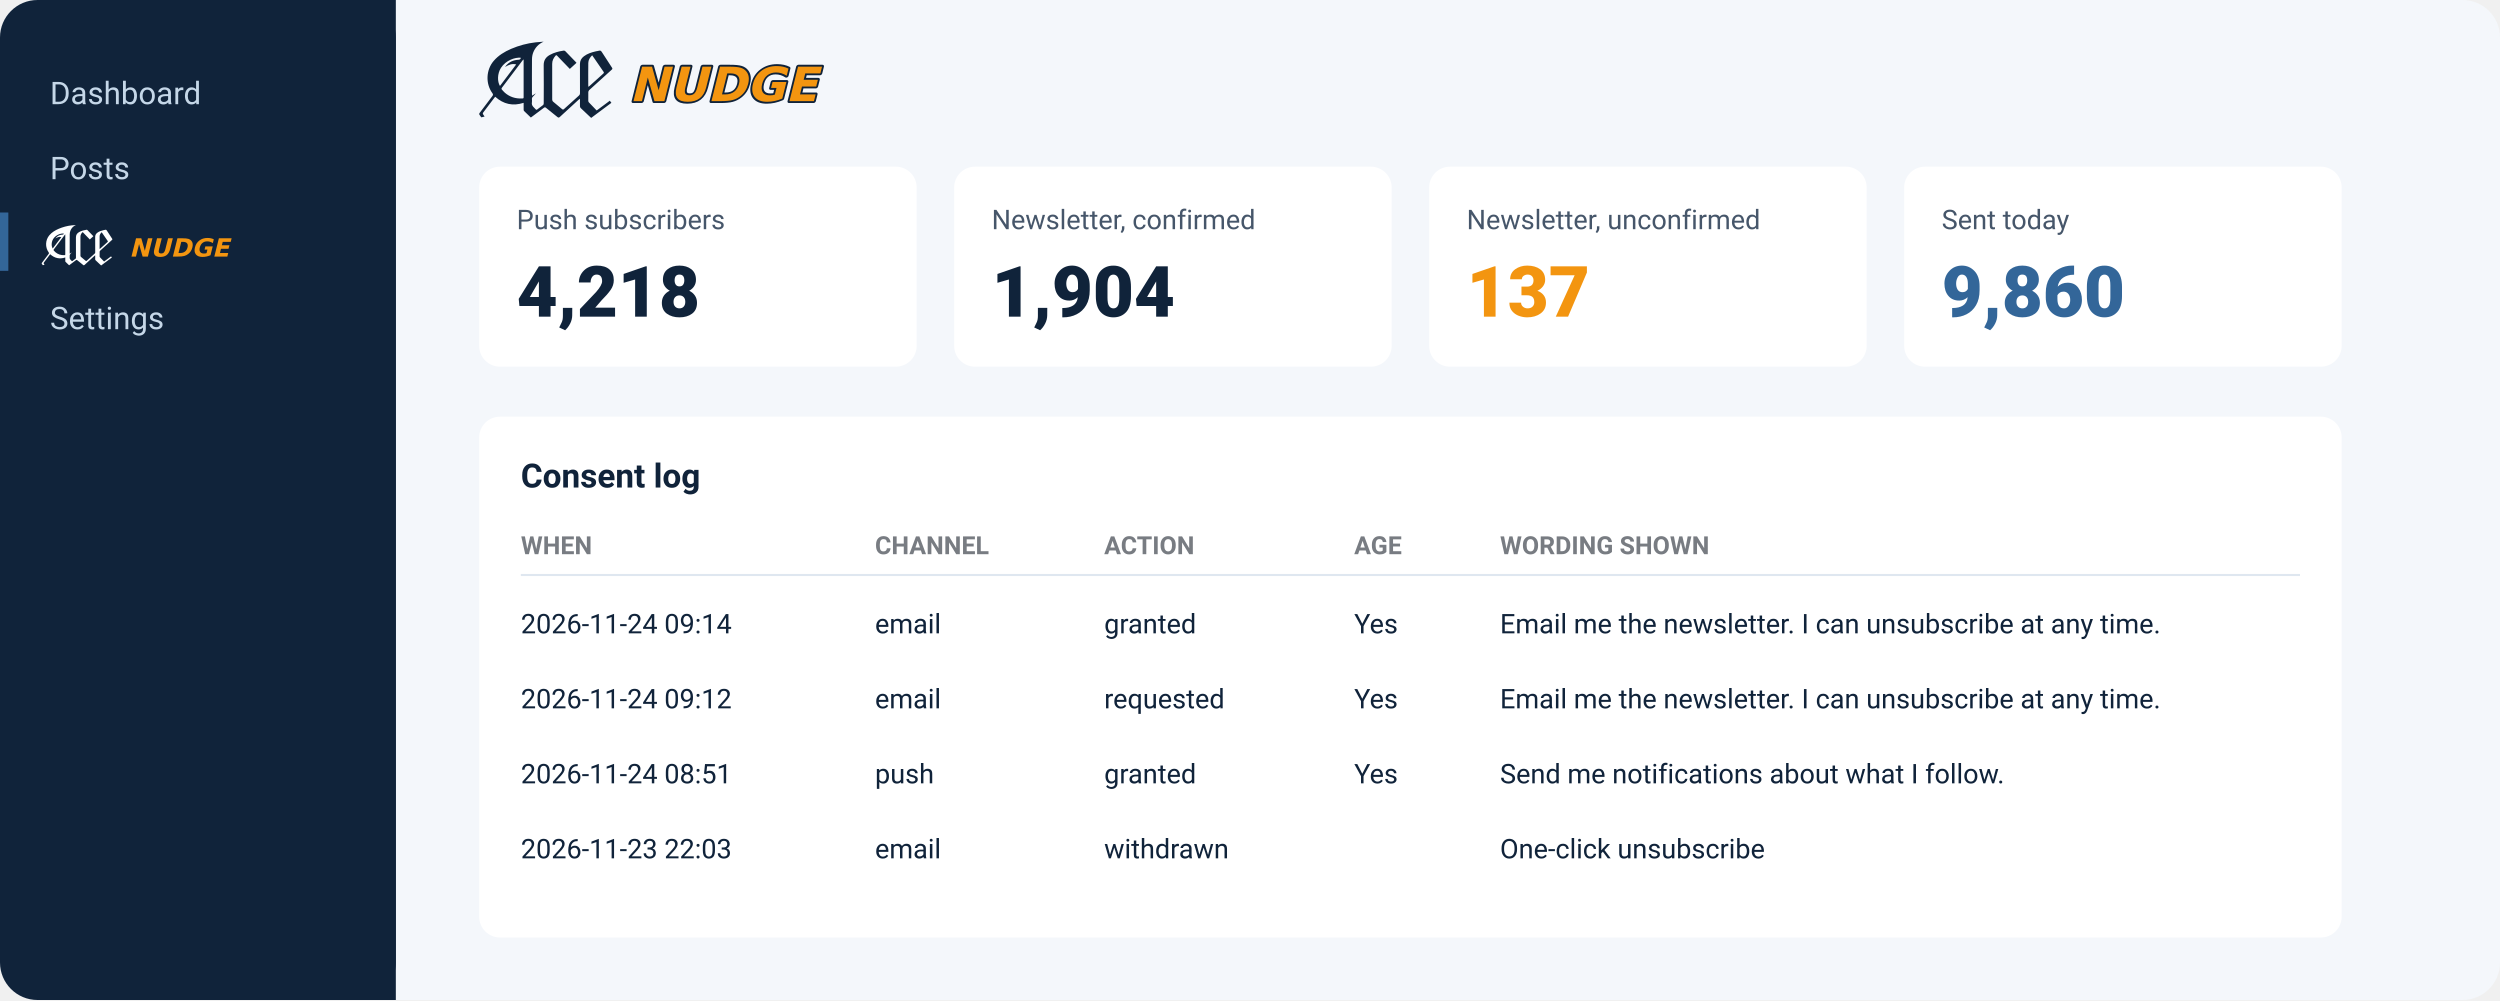
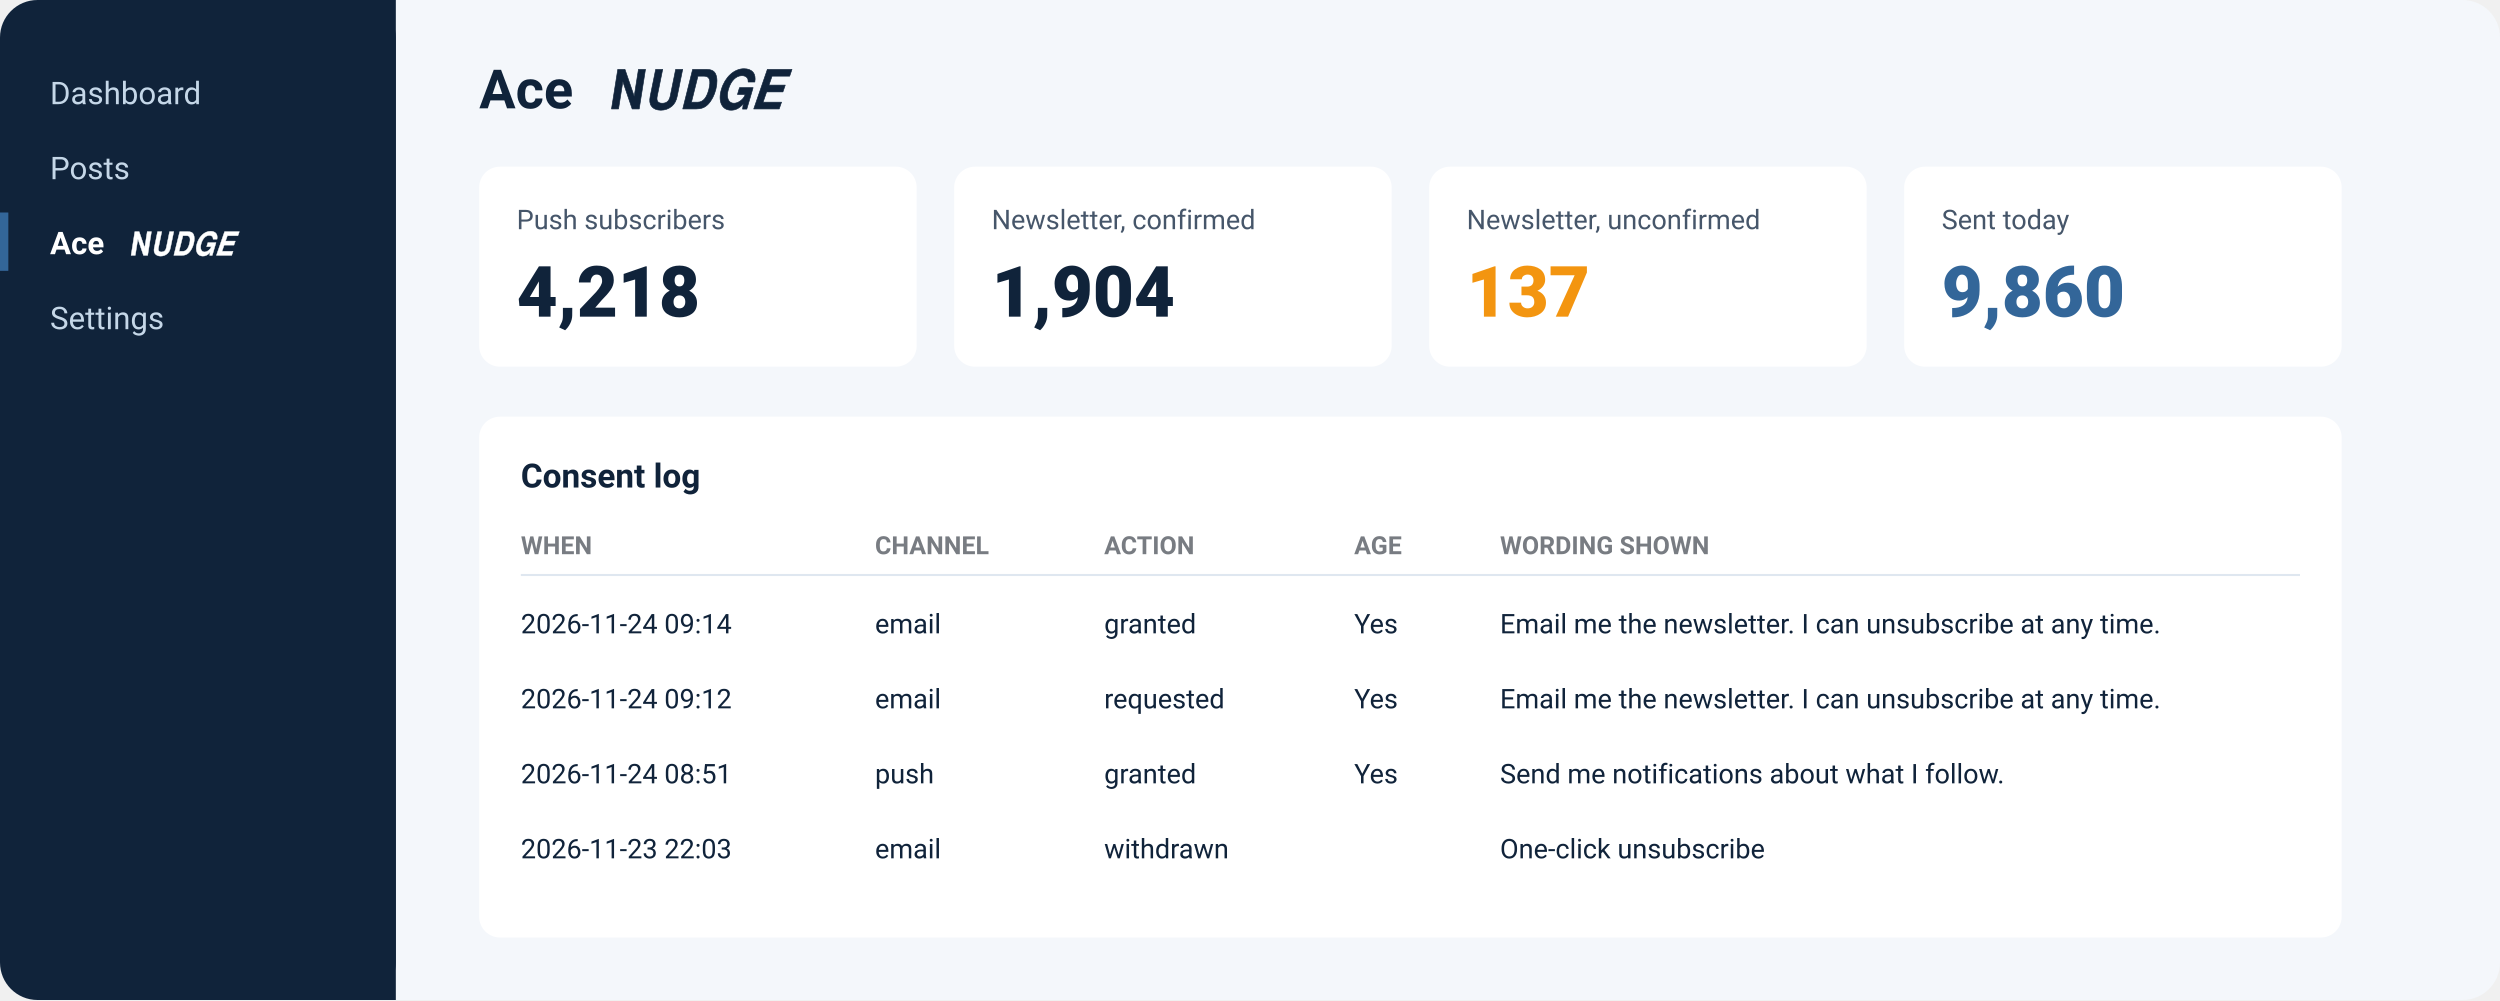
<svg xmlns="http://www.w3.org/2000/svg" viewBox="0 0 1200 480" role="img" aria-label="The admin overview: counts, consent evidence and settings">
  <rect width="1200" height="480" rx="18" fill="#f4f7fb" />
  <g font-family="system-ui,-apple-system,Segoe UI,Roboto,sans-serif">
    <rect x="0" y="0" width="190" height="480" rx="18" fill="#10233a" />
    <rect x="172" width="18" height="480" fill="#10233a" />
    <g fill="#c5d7e8" font-size="15">
      <text x="24" y="50">Dashboard</text>
      <text x="24" y="86">Posts</text>
-       <path transform="translate(20,108) scale(0.0633)" d="M83.686,178.363 C105.442,149.53 127.001,120.958 149.172,91.577 C131.939,87.269 118.424,93.462 104.365,101.9 C105.686,100.006 106.356,98.933 107.133,97.948 C120.192,81.436 137.754,74.03 158.304,72.853 C164.202,72.515 166.779,70.544 167.916,64.645 C144.761,62.427 107.329,74.788 87.722,105.552 C72.79,128.98 72.852,160.835 83.686,178.363 L83.686,178.363 Z M455.038,54.803 C445.767,63.9 439.584,73.784 439.413,85.948 C438.986,115.915 439.279,145.891 439.312,175.864 C439.315,177.559 439.599,179.256 439.837,181.9 C441.89,180.4 443.139,179.647 444.204,178.688 C462.748,161.964 481.224,145.158 499.856,128.529 C502.651,126.034 502.976,124.277 500.786,121.139 C488.406,103.398 476.245,85.503 463.995,67.669 C461.185,63.577 458.325,59.521 455.038,54.803 L455.038,54.803 Z M179.024,72.562 C178.543,72.42 178.064,72.278 177.583,72.135 C176.444,73.5 175.244,74.818 174.173,76.235 C161.317,93.235 148.482,110.252 135.641,127.261 C121.091,146.532 106.617,165.858 91.918,185.014 C89.43,188.259 89.174,190.692 92.004,193.603 C95.831,197.537 99.228,201.94 103.346,205.526 C123.002,222.638 146.126,229.781 171.983,228.82 C178.875,228.564 179.02,228.57 179.022,221.842 C179.028,173.697 179.024,125.551 179.024,77.407 L179.024,72.562 Z M526.102,237.76 C528.35,240.792 530.203,243.292 532.455,246.328 C505.277,266.587 478.363,286.649 451.029,307.025 C447.824,304.034 444.793,301.236 441.796,298.404 C431.015,288.217 420.318,277.94 409.418,267.884 C406.856,265.52 405.796,263.105 405.87,259.65 C406.065,250.189 405.937,240.722 405.937,229.89 C403.385,231.683 401.745,232.591 400.399,233.82 C375.3,256.748 350.163,279.636 325.245,302.759 C321.536,306.201 319.281,306.896 315.012,303.339 C299.913,290.756 284.3,278.79 269.092,266.334 C265.798,263.635 263.663,263.947 260.502,266.349 C244.458,278.548 228.251,290.538 212.096,302.591 C210.775,303.577 209.405,304.495 208.055,305.446 C198.804,296.606 189.609,287.969 180.657,279.09 C179.48,277.921 179.127,275.512 179.095,273.666 C178.94,264.883 179.025,256.093 179.025,246.282 C135.863,260.268 98.004,251.982 64.737,221.843 C63.423,223.323 62.26,224.467 61.286,225.756 C46.526,245.296 31.872,264.918 16.971,284.351 C14.316,287.814 13.764,290.512 16.651,293.946 C18.451,296.089 19.779,298.628 21.759,301.664 C17.387,302.692 13.454,303.618 9.515,304.537 C9.195,304.612 8.655,304.778 8.565,304.651 C5.683,300.659 2.546,296.8 0.19,292.512 C-0.47,291.312 0.715,288.499 1.831,287.007 C18.791,264.326 35.749,241.641 53.044,219.217 C56.474,214.771 56.577,212.04 53.157,207.356 C25.134,168.985 27.526,113.701 58.386,77.616 C77.582,55.17 102.129,40.348 128.857,28.889 C160.355,15.385 193.2,6.613 227.275,2.695 C237.995,1.462 248.766,0.676 259.635,-0 C249.691,4.578 240.643,10.301 233.28,18.418 C219.833,33.239 212.916,50.971 212.701,70.668 C212.19,117.328 212.529,163.997 212.561,210.663 C212.564,212.57 212.958,214.477 213.292,217.489 C218.423,214.202 222.7,211.464 226.975,208.725 C227.149,208.839 227.321,208.952 227.495,209.065 C223.996,213.037 220.756,217.283 216.919,220.896 C213.589,224.033 212.153,227.401 212.471,231.914 C212.763,236.059 213.159,240.356 212.421,244.388 C209.738,259.073 221.76,265.259 229.19,274.063 C229.649,274.607 232.06,274.208 233.026,273.508 C241.383,267.44 249.75,261.367 257.774,254.875 C259.303,253.637 259.957,250.55 259.962,248.313 C260.082,197.314 260.531,146.309 259.815,95.321 C259.541,75.719 267.889,62.687 284.173,53.528 C301.702,43.671 320.872,38.969 340.521,35.966 C342.452,35.671 345.277,36.699 346.67,38.115 C361.505,53.205 376.137,68.496 390.81,83.747 C391.13,84.081 391.265,84.593 391.709,85.453 C382.94,93.447 374.132,101.476 365.051,109.752 C352.962,97.235 341.168,85.036 329.39,72.821 C324.183,67.422 318.918,62.077 313.868,56.535 C311.502,53.938 309.752,53.872 307.455,56.562 C299.361,66.035 293.932,76.195 294.036,89.363 C294.411,137.192 294.233,185.026 294.096,232.858 C294.084,236.939 295.353,239.629 298.476,242.165 C310.245,251.723 321.911,261.416 333.418,271.285 C336.57,273.988 338.606,274.113 341.786,271.203 C361.83,252.872 382.029,234.71 402.284,216.613 C405.034,214.155 406.007,211.531 405.998,207.912 C405.897,168.913 406.212,129.911 405.788,90.917 C405.637,77.079 411.183,66.881 421.779,58.859 C436.185,47.954 453.009,42.807 470.283,38.823 C474.164,37.928 478.247,37.75 482.012,36.543 C487.582,34.758 490.658,36.526 493.76,41.443 C507.187,62.707 520.999,83.731 534.869,104.711 C537.162,108.178 536.99,109.985 533.77,112.87 C503.373,140.123 473.125,167.545 443.022,195.122 C441.002,196.972 439.553,200.448 439.459,203.224 C439.065,214.71 439.192,226.219 439.385,237.716 C439.421,239.857 440.027,242.545 441.401,244.019 C451.283,254.625 461.426,264.986 471.503,275.408 C471.954,275.873 472.565,276.181 473.536,276.872 C490.813,264.016 508.144,251.122 526.102,237.76 L526.102,237.76 Z" fill="#fff" />
-       <g transform="translate(62,123.1613) skewX(-14)">
-         <path d="M1.106 -8.785H3.637L6.832 -2.76V-8.785H8.98V0.0H6.449L3.254 -6.026V0.0H1.106Z M11.192 -8.785H13.458V-3.519Q13.458 -2.43 13.814 -1.962Q14.17 -1.495 14.976 -1.495Q15.788 -1.495 16.144 -1.962Q16.5 -2.43 16.5 -3.519V-8.785H18.765V-3.519Q18.765 -1.654 17.83 -0.741Q16.894 0.171 14.976 0.171Q13.063 0.171 12.128 -0.741Q11.192 -1.654 11.192 -3.519Z M23.244 -7.073V-1.712H24.056Q25.444 -1.712 26.177 -2.401Q26.91 -3.089 26.91 -4.402Q26.91 -5.708 26.18 -6.39Q25.45 -7.073 24.056 -7.073ZM20.978 -8.785H23.367Q25.368 -8.785 26.348 -8.5Q27.327 -8.215 28.028 -7.532Q28.645 -6.938 28.946 -6.161Q29.246 -5.384 29.246 -4.402Q29.246 -3.407 28.946 -2.627Q28.645 -1.848 28.028 -1.253Q27.321 -0.571 26.333 -0.285Q25.344 0.0 23.367 0.0H20.978Z M38.878 -0.653Q38.031 -0.241 37.119 -0.035Q36.207 0.171 35.236 0.171Q33.041 0.171 31.758 -1.056Q30.475 -2.283 30.475 -4.384Q30.475 -6.508 31.782 -7.726Q33.088 -8.944 35.36 -8.944Q36.236 -8.944 37.04 -8.78Q37.843 -8.615 38.555 -8.291V-6.473Q37.819 -6.891 37.093 -7.097Q36.366 -7.303 35.636 -7.303Q34.283 -7.303 33.55 -6.546Q32.817 -5.79 32.817 -4.384Q32.817 -2.989 33.524 -2.23Q34.23 -1.471 35.53 -1.471Q35.883 -1.471 36.186 -1.515Q36.489 -1.559 36.731 -1.654V-3.36H35.348V-4.878H38.878Z M40.873 -8.785H46.987V-7.073H43.139V-5.437H46.758V-3.725H43.139V-1.712H47.117V0.0H40.873Z" fill="#f39510" />
+       <text x="24" y="122" fill="#fff" font-weight="700" font-family="system-ui,-apple-system,Segoe UI,Roboto,sans-serif" font-size="15">Ace</text>
+       <g transform="translate(62.0,0)">
+         <path d="M6.872 122.58H8.889L10.695 111.18H8.678L7.449 118.936L4.791 111.18H2.72L0.915 122.58H2.932L4.18 114.699Z M19.39 111.18 17.818 118.905C17.538 120.281 16.799 120.938 15.535 120.938C14.271 120.938 13.8 120.281 14.079 118.905L15.651 111.18H13.634L12.062 118.905C11.801 120.187 11.913 121.094 12.432 121.782C12.992 122.533 13.945 122.94 15.128 122.94C16.311 122.94 17.43 122.533 18.295 121.782C19.094 121.094 19.575 120.187 19.835 118.905L21.407 111.18Z M21.435 122.58H25.268C26.761 122.58 27.804 122.173 28.706 121.251C29.738 120.187 30.537 118.655 30.981 116.872C31.422 115.105 31.387 113.573 30.889 112.494C30.447 111.571 29.617 111.18 28.11 111.18H24.278ZM23.94 120.625 25.807 113.135H27.623C29.143 113.135 29.588 114.37 28.96 116.888C28.336 119.39 27.275 120.625 25.755 120.625Z M41.699 116.45H37.772L37.193 118.405H39.426C39.182 119.046 38.932 119.437 38.515 119.843C37.827 120.531 36.954 120.938 36.187 120.938C34.547 120.938 33.881 119.28 34.576 116.935C35.303 114.48 36.765 112.994 38.487 112.994C39.186 112.994 39.708 113.229 40.018 113.682C40.217 113.964 40.286 114.229 40.285 114.824H42.181C42.638 112.462 41.433 110.992 39.066 110.992C36.242 110.992 33.601 113.416 32.549 116.966C31.526 120.422 32.716 122.94 35.366 122.94C36.684 122.94 37.734 122.392 38.866 121.11L38.664 122.611H39.874Z M45.584 117.67H50.277L50.951 115.715H46.257L47.145 113.135H52.216L52.889 111.18H45.801L41.876 122.58H49.205L49.878 120.625H44.566Z" fill="#fff" stroke="#fff" stroke-width="0.2" stroke-linejoin="round" />
      </g>
      <text x="24" y="158">Settings</text>
    </g>
    <rect x="0" y="102" width="4" height="28" fill="#336699" />
-     <path transform="translate(230,20) scale(0.1192)" d="M83.686,178.363 C105.442,149.53 127.001,120.958 149.172,91.577 C131.939,87.269 118.424,93.462 104.365,101.9 C105.686,100.006 106.356,98.933 107.133,97.948 C120.192,81.436 137.754,74.03 158.304,72.853 C164.202,72.515 166.779,70.544 167.916,64.645 C144.761,62.427 107.329,74.788 87.722,105.552 C72.79,128.98 72.852,160.835 83.686,178.363 L83.686,178.363 Z M455.038,54.803 C445.767,63.9 439.584,73.784 439.413,85.948 C438.986,115.915 439.279,145.891 439.312,175.864 C439.315,177.559 439.599,179.256 439.837,181.9 C441.89,180.4 443.139,179.647 444.204,178.688 C462.748,161.964 481.224,145.158 499.856,128.529 C502.651,126.034 502.976,124.277 500.786,121.139 C488.406,103.398 476.245,85.503 463.995,67.669 C461.185,63.577 458.325,59.521 455.038,54.803 L455.038,54.803 Z M179.024,72.562 C178.543,72.42 178.064,72.278 177.583,72.135 C176.444,73.5 175.244,74.818 174.173,76.235 C161.317,93.235 148.482,110.252 135.641,127.261 C121.091,146.532 106.617,165.858 91.918,185.014 C89.43,188.259 89.174,190.692 92.004,193.603 C95.831,197.537 99.228,201.94 103.346,205.526 C123.002,222.638 146.126,229.781 171.983,228.82 C178.875,228.564 179.02,228.57 179.022,221.842 C179.028,173.697 179.024,125.551 179.024,77.407 L179.024,72.562 Z M526.102,237.76 C528.35,240.792 530.203,243.292 532.455,246.328 C505.277,266.587 478.363,286.649 451.029,307.025 C447.824,304.034 444.793,301.236 441.796,298.404 C431.015,288.217 420.318,277.94 409.418,267.884 C406.856,265.52 405.796,263.105 405.87,259.65 C406.065,250.189 405.937,240.722 405.937,229.89 C403.385,231.683 401.745,232.591 400.399,233.82 C375.3,256.748 350.163,279.636 325.245,302.759 C321.536,306.201 319.281,306.896 315.012,303.339 C299.913,290.756 284.3,278.79 269.092,266.334 C265.798,263.635 263.663,263.947 260.502,266.349 C244.458,278.548 228.251,290.538 212.096,302.591 C210.775,303.577 209.405,304.495 208.055,305.446 C198.804,296.606 189.609,287.969 180.657,279.09 C179.48,277.921 179.127,275.512 179.095,273.666 C178.94,264.883 179.025,256.093 179.025,246.282 C135.863,260.268 98.004,251.982 64.737,221.843 C63.423,223.323 62.26,224.467 61.286,225.756 C46.526,245.296 31.872,264.918 16.971,284.351 C14.316,287.814 13.764,290.512 16.651,293.946 C18.451,296.089 19.779,298.628 21.759,301.664 C17.387,302.692 13.454,303.618 9.515,304.537 C9.195,304.612 8.655,304.778 8.565,304.651 C5.683,300.659 2.546,296.8 0.19,292.512 C-0.47,291.312 0.715,288.499 1.831,287.007 C18.791,264.326 35.749,241.641 53.044,219.217 C56.474,214.771 56.577,212.04 53.157,207.356 C25.134,168.985 27.526,113.701 58.386,77.616 C77.582,55.17 102.129,40.348 128.857,28.889 C160.355,15.385 193.2,6.613 227.275,2.695 C237.995,1.462 248.766,0.676 259.635,-0 C249.691,4.578 240.643,10.301 233.28,18.418 C219.833,33.239 212.916,50.971 212.701,70.668 C212.19,117.328 212.529,163.997 212.561,210.663 C212.564,212.57 212.958,214.477 213.292,217.489 C218.423,214.202 222.7,211.464 226.975,208.725 C227.149,208.839 227.321,208.952 227.495,209.065 C223.996,213.037 220.756,217.283 216.919,220.896 C213.589,224.033 212.153,227.401 212.471,231.914 C212.763,236.059 213.159,240.356 212.421,244.388 C209.738,259.073 221.76,265.259 229.19,274.063 C229.649,274.607 232.06,274.208 233.026,273.508 C241.383,267.44 249.75,261.367 257.774,254.875 C259.303,253.637 259.957,250.55 259.962,248.313 C260.082,197.314 260.531,146.309 259.815,95.321 C259.541,75.719 267.889,62.687 284.173,53.528 C301.702,43.671 320.872,38.969 340.521,35.966 C342.452,35.671 345.277,36.699 346.67,38.115 C361.505,53.205 376.137,68.496 390.81,83.747 C391.13,84.081 391.265,84.593 391.709,85.453 C382.94,93.447 374.132,101.476 365.051,109.752 C352.962,97.235 341.168,85.036 329.39,72.821 C324.183,67.422 318.918,62.077 313.868,56.535 C311.502,53.938 309.752,53.872 307.455,56.562 C299.361,66.035 293.932,76.195 294.036,89.363 C294.411,137.192 294.233,185.026 294.096,232.858 C294.084,236.939 295.353,239.629 298.476,242.165 C310.245,251.723 321.911,261.416 333.418,271.285 C336.57,273.988 338.606,274.113 341.786,271.203 C361.83,252.872 382.029,234.71 402.284,216.613 C405.034,214.155 406.007,211.531 405.998,207.912 C405.897,168.913 406.212,129.911 405.788,90.917 C405.637,77.079 411.183,66.881 421.779,58.859 C436.185,47.954 453.009,42.807 470.283,38.823 C474.164,37.928 478.247,37.75 482.012,36.543 C487.582,34.758 490.658,36.526 493.76,41.443 C507.187,62.707 520.999,83.731 534.869,104.711 C537.162,108.178 536.99,109.985 533.77,112.87 C503.373,140.123 473.125,167.545 443.022,195.122 C441.002,196.972 439.553,200.448 439.459,203.224 C439.065,214.71 439.192,226.219 439.385,237.716 C439.421,239.857 440.027,242.545 441.401,244.019 C451.283,254.625 461.426,264.986 471.503,275.408 C471.954,275.873 472.565,276.181 473.536,276.872 C490.813,264.016 508.144,251.122 526.102,237.76 L526.102,237.76 Z" fill="#10233a" />
-     <g transform="translate(302,48.53899) skewX(-14)">
-       <path d="M2.082 -16.537H6.845L12.86 -5.195V-16.537H16.903V0.0H12.14L6.125 -11.342V0.0H2.082Z M21.068 -16.537H25.332V-6.624Q25.332 -4.575 26.002 -3.694Q26.672 -2.813 28.19 -2.813Q29.718 -2.813 30.389 -3.694Q31.059 -4.575 31.059 -6.624V-16.537H35.323V-6.624Q35.323 -3.113 33.562 -1.396Q31.801 0.321 28.19 0.321Q24.59 0.321 22.829 -1.396Q21.068 -3.113 21.068 -6.624Z M43.753 -13.314V-3.223H45.281Q47.895 -3.223 49.274 -4.519Q50.653 -5.815 50.653 -8.285Q50.653 -10.744 49.28 -12.029Q47.906 -13.314 45.281 -13.314ZM39.488 -16.537H43.985Q47.751 -16.537 49.595 -16Q51.44 -15.463 52.758 -14.178Q53.921 -13.059 54.486 -11.597Q55.051 -10.135 55.051 -8.285Q55.051 -6.413 54.486 -4.946Q53.921 -3.478 52.758 -2.359Q51.429 -1.074 49.568 -0.537Q47.707 0.0 43.985 0.0H39.488Z M73.183 -1.23Q71.588 -0.454 69.871 -0.066Q68.154 0.321 66.327 0.321Q62.195 0.321 59.78 -1.988Q57.366 -4.298 57.366 -8.252Q57.366 -12.251 59.825 -14.544Q62.284 -16.836 66.559 -16.836Q68.21 -16.836 69.722 -16.526Q71.234 -16.216 72.574 -15.607V-12.184Q71.189 -12.971 69.821 -13.358Q68.453 -13.746 67.08 -13.746Q64.532 -13.746 63.153 -12.323Q61.774 -10.899 61.774 -8.252Q61.774 -5.627 63.103 -4.198Q64.432 -2.769 66.88 -2.769Q67.545 -2.769 68.115 -2.852Q68.686 -2.935 69.14 -3.113V-6.325H66.537V-9.182H73.183Z M76.938 -16.537H88.447V-13.314H81.202V-10.235H88.015V-7.011H81.202V-3.223H88.69V0.0H76.938Z" fill="#f39510" stroke="#10233a" stroke-width="1.829" stroke-linejoin="round" paint-order="stroke" />
+     <text x="230" y="52" font-size="26" font-weight="700" fill="#10233a" font-family="system-ui,-apple-system,Segoe UI,Roboto,sans-serif">Ace</text>
+     <g transform="translate(292.0,0)">
+       <path d="M11.454 52.3H14.816L17.825 33.3H14.463L12.416 46.227L7.985 33.3H4.533L1.524 52.3H4.886L6.967 39.164Z M32.316 33.3 29.697 46.175C29.23 48.469 27.999 49.563 25.892 49.563C23.785 49.563 22.999 48.469 23.466 46.175L26.085 33.3H22.723L20.104 46.175C19.669 48.312 19.854 49.824 20.719 50.971C21.653 52.222 23.241 52.899 25.213 52.899C27.186 52.899 29.05 52.222 30.492 50.971C31.824 49.824 32.624 48.312 33.059 46.175L35.679 33.3Z M35.725 52.3H42.113C44.601 52.3 46.339 51.622 47.843 50.085C49.563 48.312 50.895 45.758 51.635 42.787C52.37 39.842 52.312 37.288 51.482 35.489C50.745 33.952 49.361 33.3 46.851 33.3H40.463ZM39.9 49.042 43.012 36.558H46.038C48.571 36.558 49.313 38.617 48.267 42.813C47.227 46.983 45.458 49.042 42.926 49.042Z M69.499 42.083H62.954L61.989 45.341H65.71C65.303 46.41 64.886 47.061 64.192 47.739C63.046 48.886 61.59 49.563 60.312 49.563C57.578 49.563 56.468 46.801 57.626 42.891C58.839 38.799 61.275 36.323 64.144 36.323C65.31 36.323 66.18 36.714 66.696 37.47C67.028 37.939 67.143 38.382 67.141 39.373H70.302C71.064 35.437 69.055 32.987 65.11 32.987C60.403 32.987 56.001 37.027 54.249 42.943C52.543 48.703 54.527 52.899 58.943 52.899C61.14 52.899 62.889 51.987 64.777 49.85L64.44 52.352H66.457Z M75.973 44.116H83.796L84.918 40.858H77.095L78.576 36.558H87.026L88.148 33.3H76.335L69.793 52.3H82.009L83.131 49.042H74.277Z" fill="#10233a" stroke="#10233a" stroke-width="0.3" stroke-linejoin="round" />
    </g>
    <g transform="translate(230,80)">
      <g font-size="13" fill="#46566a">
        <rect width="210" height="96" rx="10" fill="#fff" />
        <text x="18" y="30">Push subscribers</text>
        <text x="18" y="72" font-size="34" font-weight="800" fill="#10233a">4,218</text>
        <g transform="translate(228,0)">
          <rect width="210" height="96" rx="10" fill="#fff" />
          <text x="18" y="30">Newsletter, confirmed</text>
          <text x="18" y="72" font-size="34" font-weight="800" fill="#10233a">1,904</text>
        </g>
        <g transform="translate(456,0)">
          <rect width="210" height="96" rx="10" fill="#fff" />
          <text x="18" y="30">Newsletter, unconfirmed</text>
          <text x="18" y="72" font-size="34" font-weight="800" fill="#f39510">137</text>
        </g>
        <g transform="translate(684,0)">
          <rect width="210" height="96" rx="10" fill="#fff" />
          <text x="18" y="30">Sent today</text>
          <text x="18" y="72" font-size="34" font-weight="800" fill="#336699">9,860</text>
        </g>
      </g>
    </g>
    <g transform="translate(230,200)">
      <rect width="894" height="250" rx="10" fill="#fff" />
      <text x="20" y="34" font-size="16" font-weight="700" fill="#10233a">Consent log</text>
      <g font-size="12" fill="#787c82" font-weight="700">
        <text x="20" y="66">WHEN</text>
        <text x="190" y="66">CHANNEL</text>
        <text x="300" y="66">ACTION</text>
        <text x="420" y="66">AGE</text>
        <text x="490" y="66">WORDING SHOWN</text>
      </g>
      <line x1="20" y1="76" x2="874" y2="76" stroke="#dfe7f0" />
      <g font-size="13" fill="#10233a">
        <text x="20" y="104">2026-11-24 09:14</text>
        <text x="190" y="104">email</text>
        <text x="300" y="104">granted</text>
        <text x="420" y="104">Yes</text>
        <text x="490" y="104">Email me the newsletter. I can unsubscribe at any time.</text>
        <text x="20" y="140">2026-11-24 09:12</text>
        <text x="190" y="140">email</text>
        <text x="300" y="140">requested</text>
        <text x="420" y="140">Yes</text>
        <text x="490" y="140">Email me the newsletter. I can unsubscribe at any time.</text>
        <text x="20" y="176">2026-11-24 08:51</text>
        <text x="190" y="176">push</text>
        <text x="300" y="176">granted</text>
        <text x="420" y="176">Yes</text>
        <text x="490" y="176">Send me notifications about what I follow.</text>
        <text x="20" y="212">2026-11-23 22:03</text>
        <text x="190" y="212">email</text>
        <text x="300" y="212">withdrawn</text>
        <text x="420" y="212" />
        <text x="490" y="212">One-click unsubscribe</text>
      </g>
    </g>
  </g>
</svg>
